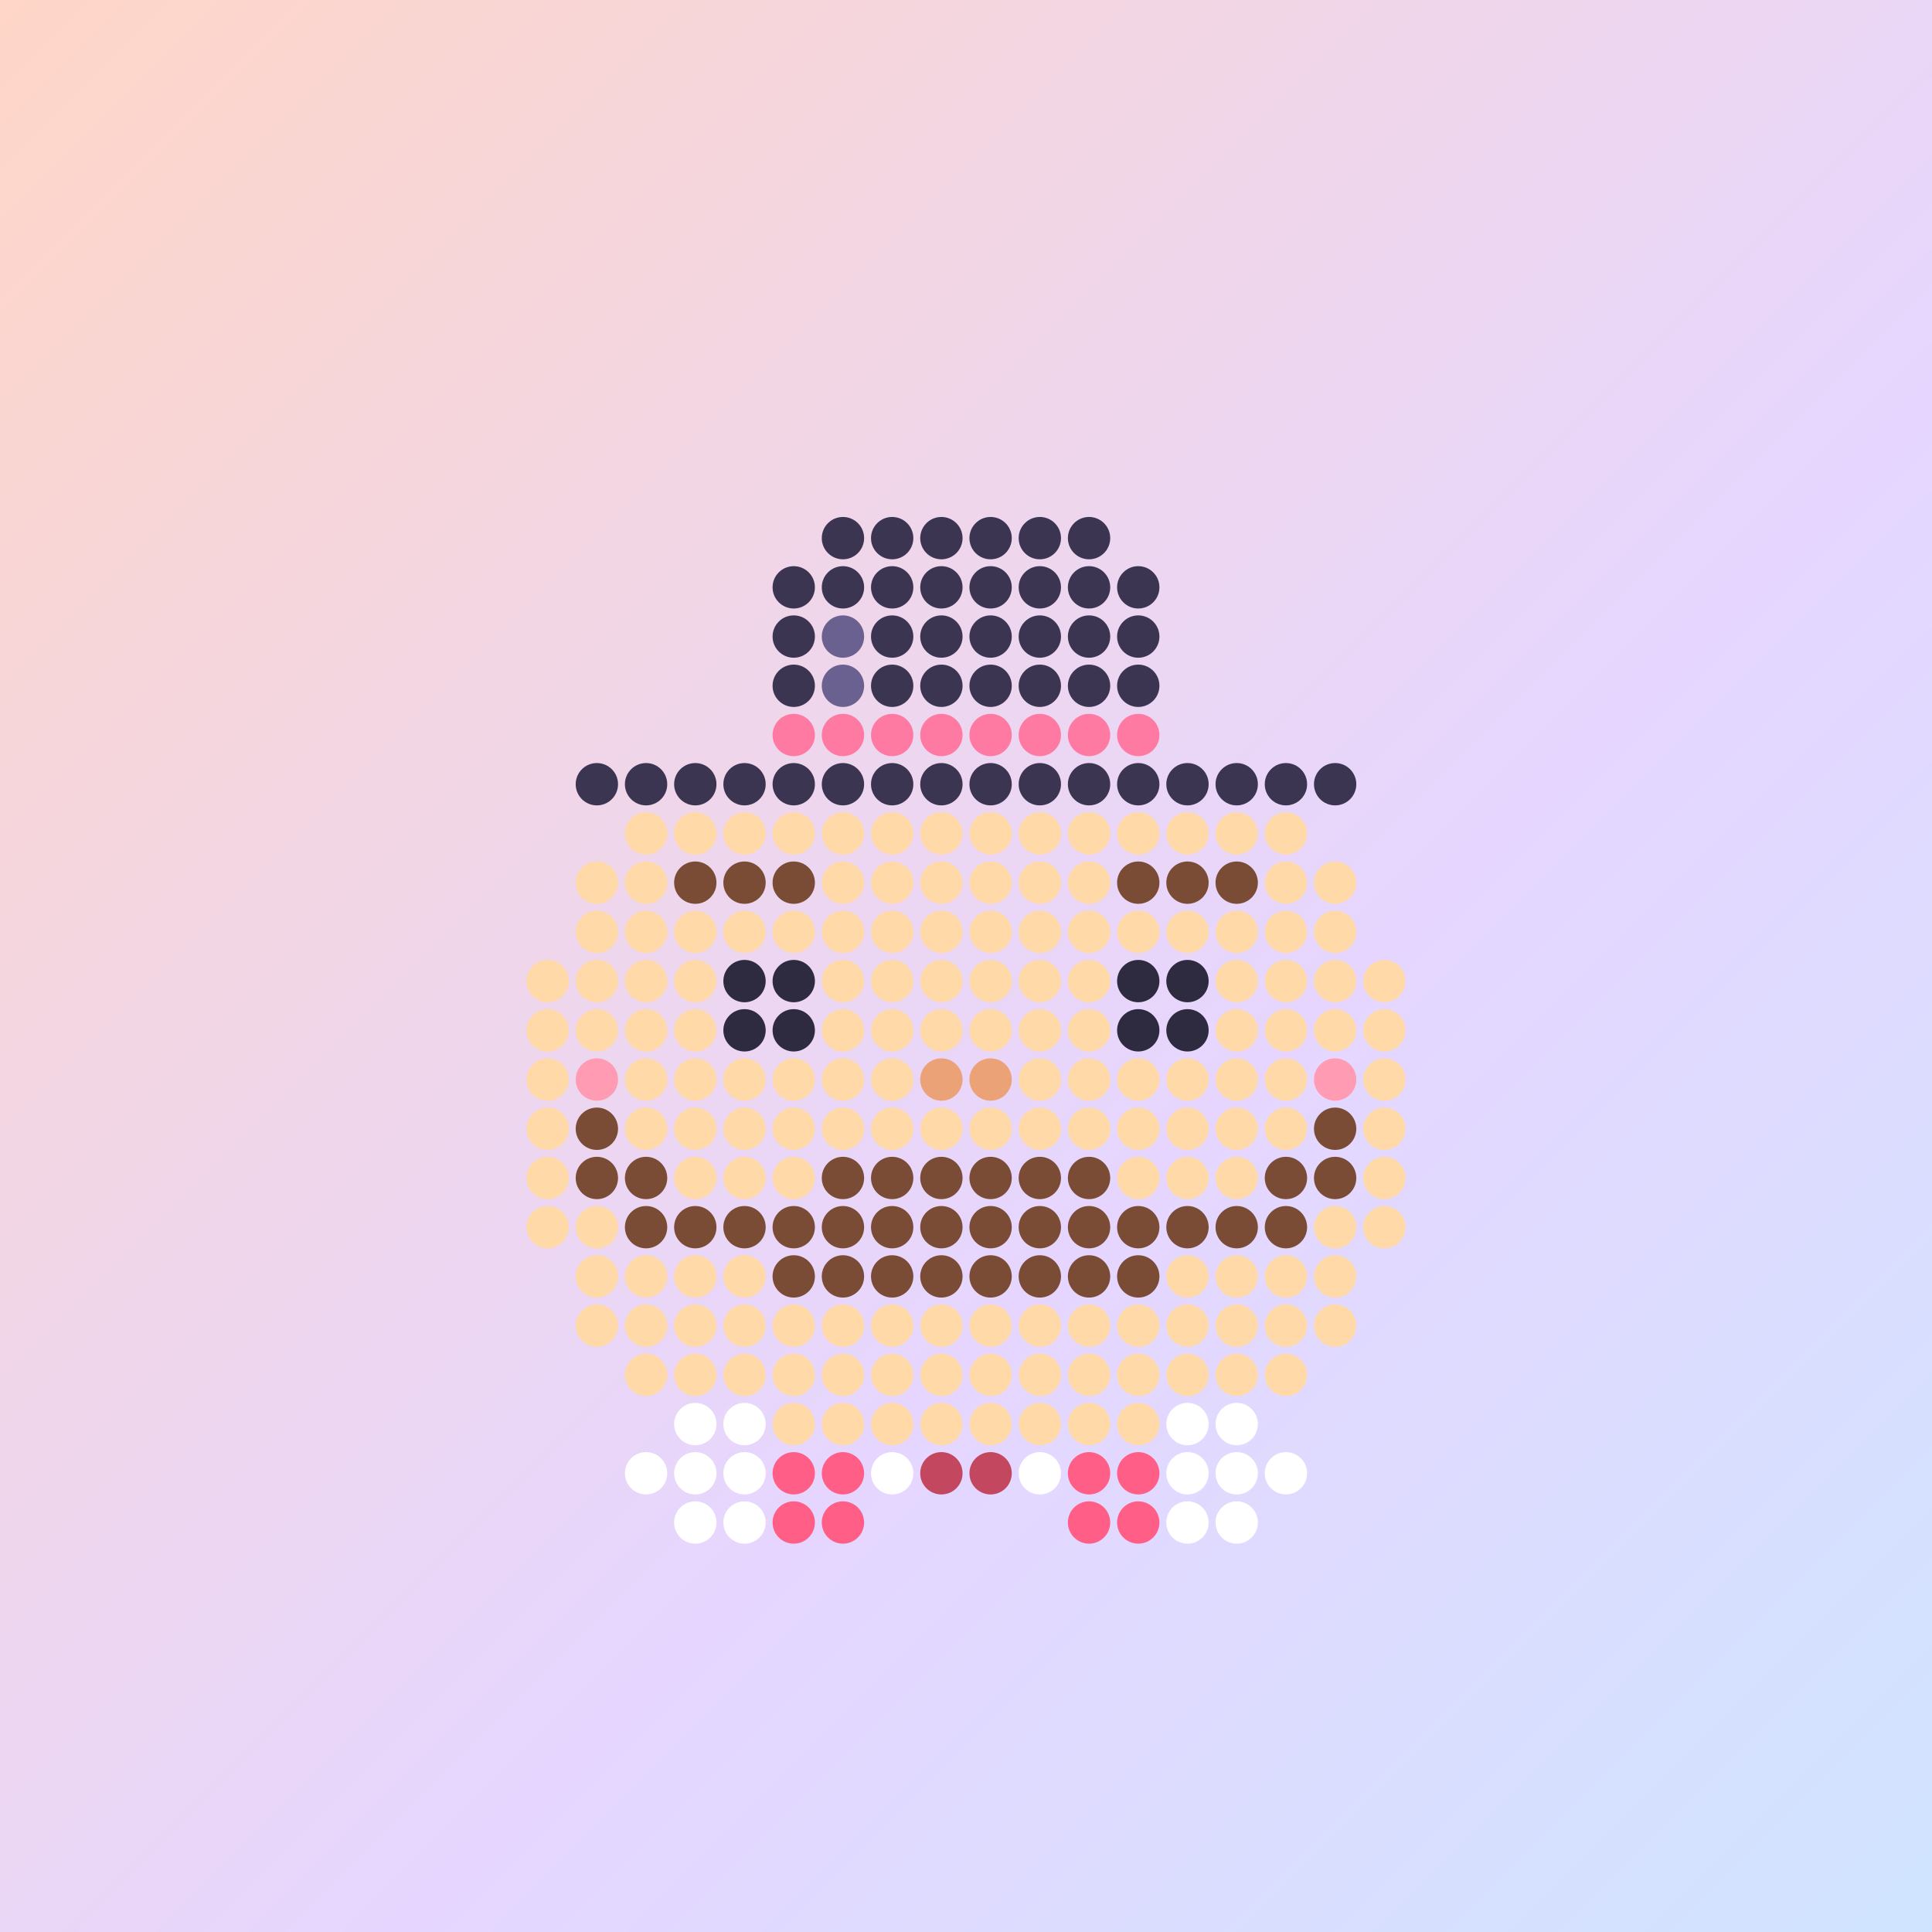
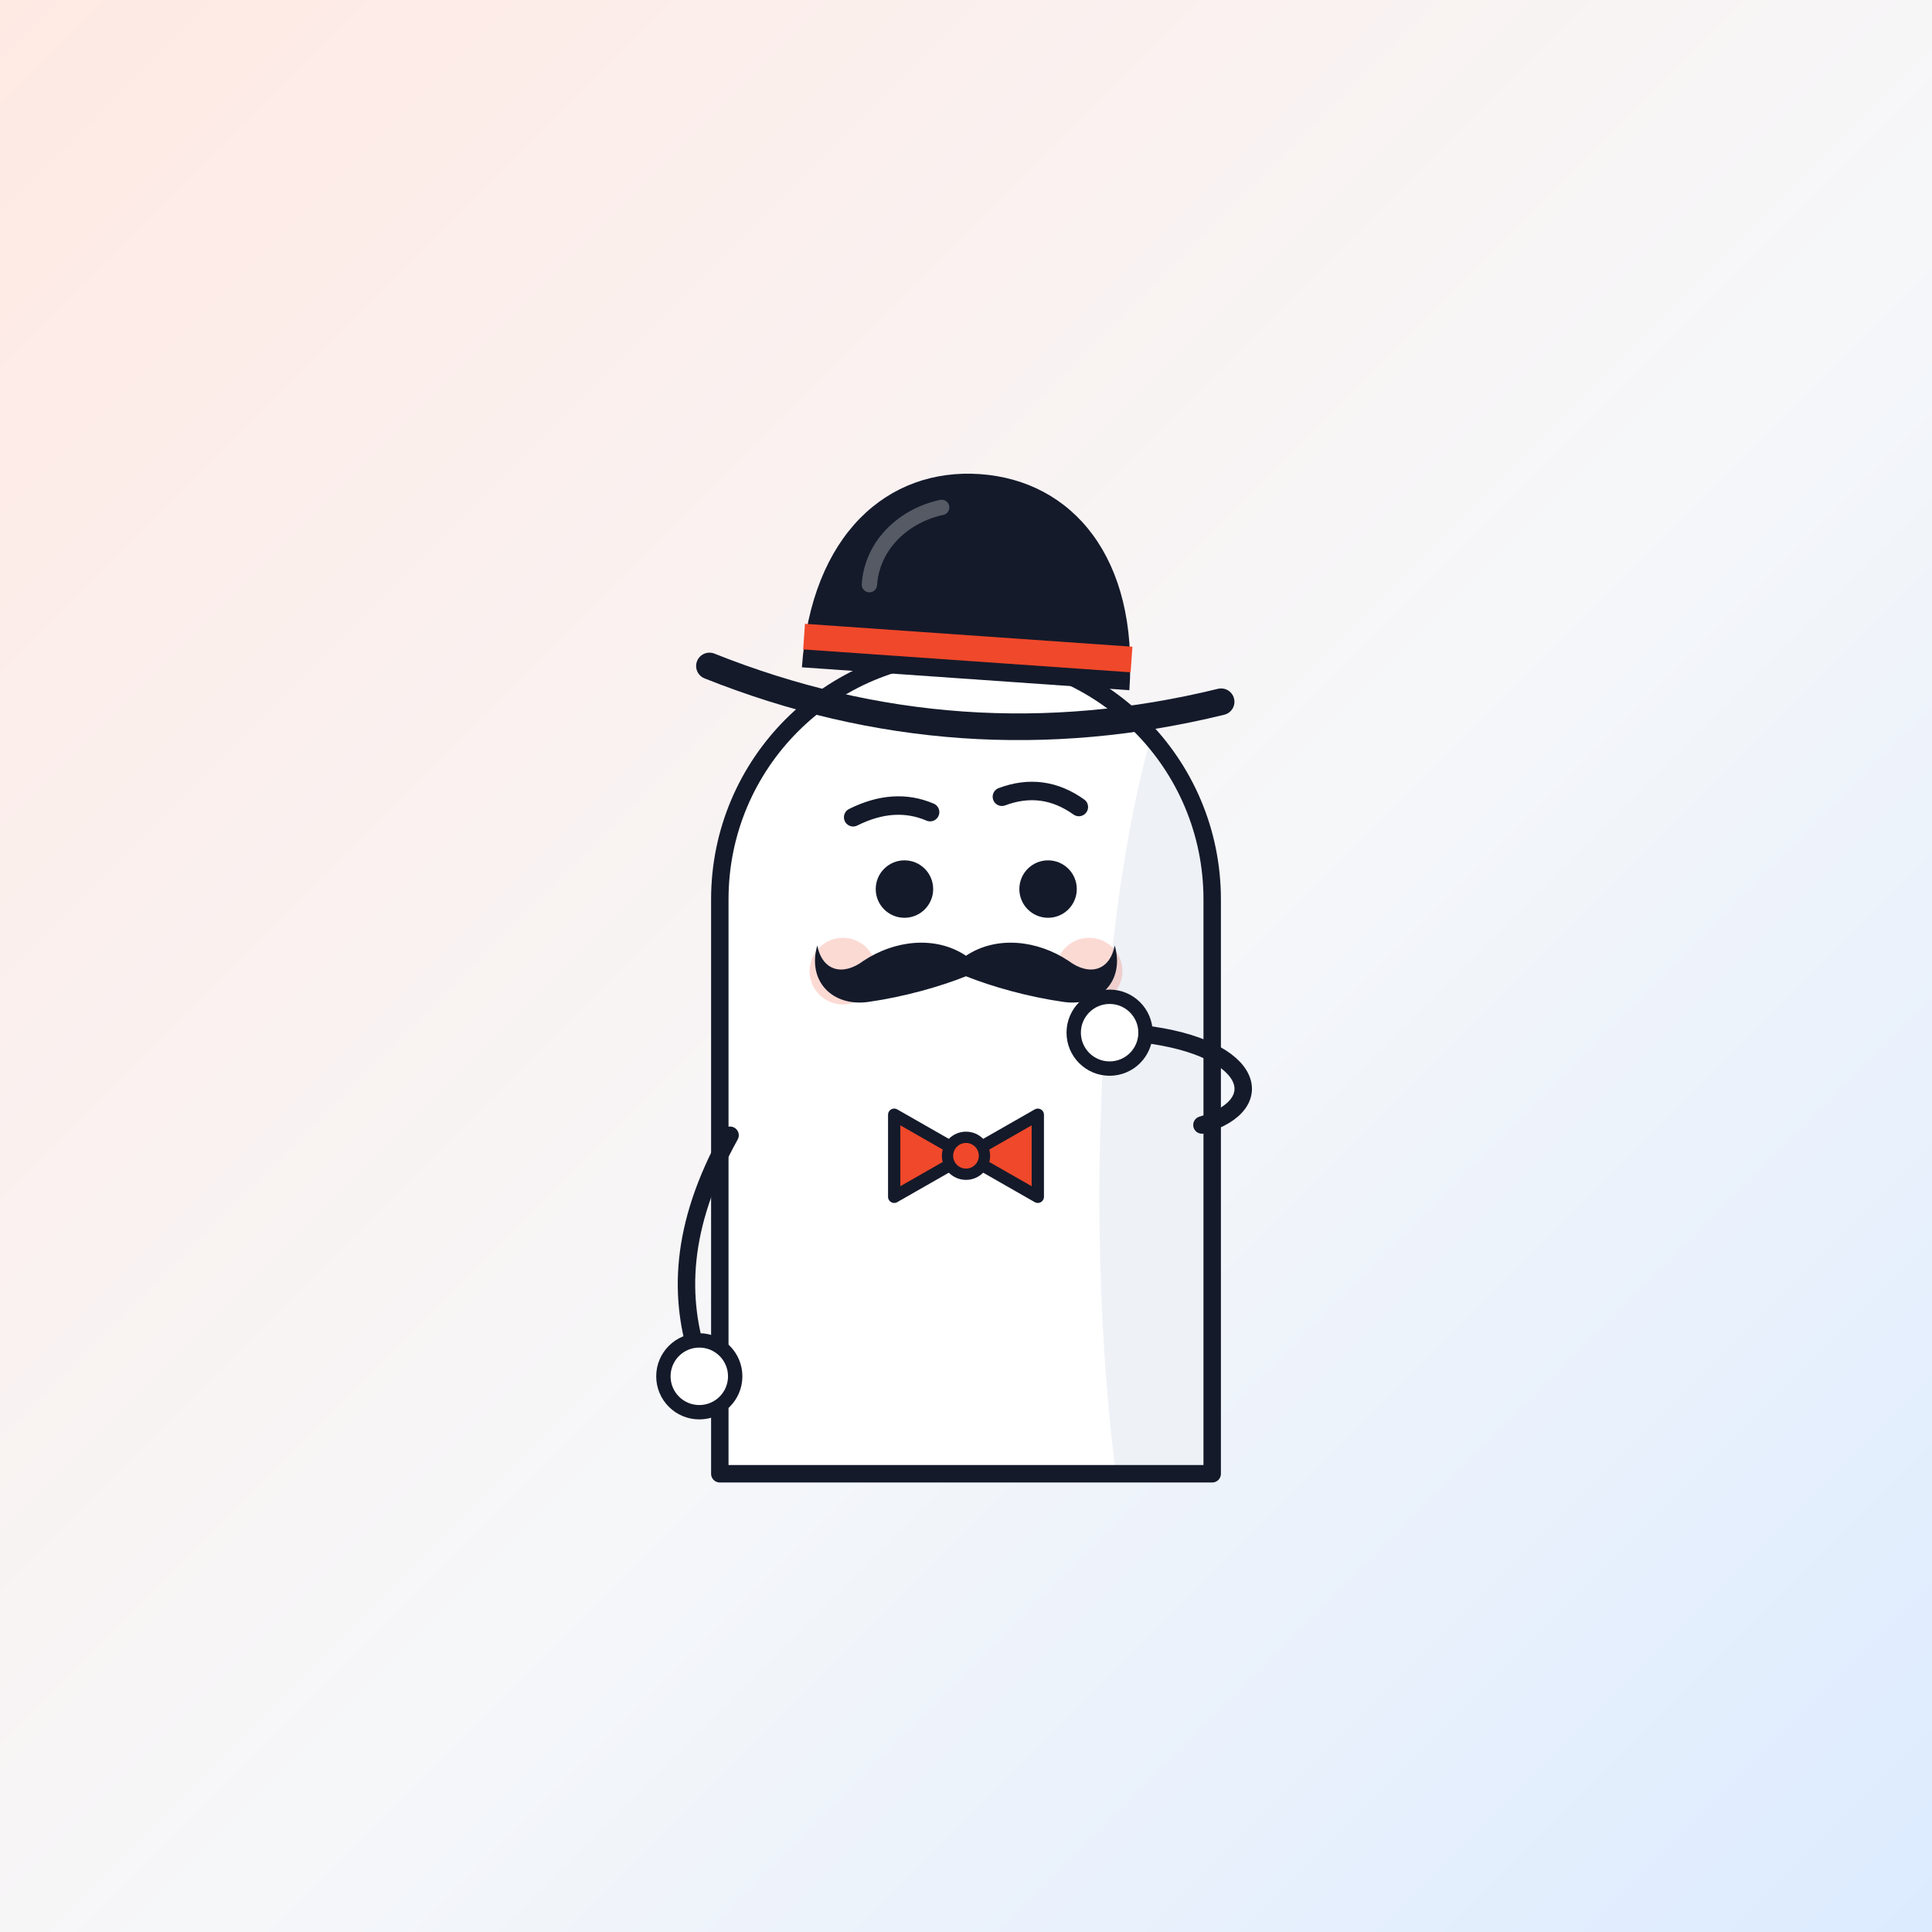
<svg xmlns="http://www.w3.org/2000/svg" viewBox="0 0 1024 1024">
  <defs>
    <linearGradient id="g" x1="0" y1="0" x2="1" y2="1">
-       <stop offset="0" stop-color="#ffd6c7" />
-       <stop offset=".6" stop-color="#e6d6ff" />
-       <stop offset="1" stop-color="#cfe4ff" />
+       <stop offset="0" stop-color="#FFE9E3" />
+       <stop offset=".55" stop-color="#F6F7F9" />
+       <stop offset="1" stop-color="#DCEBFF" />
    </linearGradient>
  </defs>
  <rect width="1024" height="1024" fill="url(#g)" />
-   <circle cx="446.78" cy="285.22" r="11.22" fill="#3b3552" />
-   <circle cx="472.87" cy="285.22" r="11.22" fill="#3b3552" />
-   <circle cx="498.96" cy="285.22" r="11.22" fill="#3b3552" />
-   <circle cx="525.04" cy="285.22" r="11.22" fill="#3b3552" />
-   <circle cx="551.13" cy="285.22" r="11.22" fill="#3b3552" />
-   <circle cx="577.22" cy="285.22" r="11.22" fill="#3b3552" />
-   <circle cx="420.70" cy="311.30" r="11.22" fill="#3b3552" />
-   <circle cx="446.78" cy="311.30" r="11.22" fill="#3b3552" />
-   <circle cx="472.87" cy="311.30" r="11.22" fill="#3b3552" />
-   <circle cx="498.96" cy="311.30" r="11.22" fill="#3b3552" />
-   <circle cx="525.04" cy="311.30" r="11.22" fill="#3b3552" />
-   <circle cx="551.13" cy="311.30" r="11.22" fill="#3b3552" />
-   <circle cx="577.22" cy="311.30" r="11.22" fill="#3b3552" />
-   <circle cx="603.30" cy="311.30" r="11.22" fill="#3b3552" />
-   <circle cx="420.70" cy="337.39" r="11.22" fill="#3b3552" />
-   <circle cx="446.78" cy="337.39" r="11.22" fill="#6a6190" />
-   <circle cx="472.87" cy="337.39" r="11.22" fill="#3b3552" />
-   <circle cx="498.96" cy="337.39" r="11.22" fill="#3b3552" />
-   <circle cx="525.04" cy="337.39" r="11.22" fill="#3b3552" />
-   <circle cx="551.13" cy="337.39" r="11.22" fill="#3b3552" />
-   <circle cx="577.22" cy="337.39" r="11.22" fill="#3b3552" />
-   <circle cx="603.30" cy="337.39" r="11.22" fill="#3b3552" />
-   <circle cx="420.70" cy="363.48" r="11.22" fill="#3b3552" />
-   <circle cx="446.78" cy="363.48" r="11.22" fill="#6a6190" />
-   <circle cx="472.87" cy="363.48" r="11.22" fill="#3b3552" />
-   <circle cx="498.96" cy="363.48" r="11.22" fill="#3b3552" />
-   <circle cx="525.04" cy="363.48" r="11.22" fill="#3b3552" />
-   <circle cx="551.13" cy="363.48" r="11.22" fill="#3b3552" />
-   <circle cx="577.22" cy="363.48" r="11.22" fill="#3b3552" />
-   <circle cx="603.30" cy="363.48" r="11.22" fill="#3b3552" />
-   <circle cx="420.70" cy="389.57" r="11.22" fill="#ff7aa2" />
-   <circle cx="446.78" cy="389.57" r="11.22" fill="#ff7aa2" />
-   <circle cx="472.87" cy="389.57" r="11.22" fill="#ff7aa2" />
-   <circle cx="498.96" cy="389.57" r="11.22" fill="#ff7aa2" />
-   <circle cx="525.04" cy="389.57" r="11.22" fill="#ff7aa2" />
-   <circle cx="551.13" cy="389.57" r="11.22" fill="#ff7aa2" />
-   <circle cx="577.22" cy="389.57" r="11.22" fill="#ff7aa2" />
-   <circle cx="603.30" cy="389.57" r="11.22" fill="#ff7aa2" />
-   <circle cx="316.35" cy="415.65" r="11.22" fill="#3b3552" />
-   <circle cx="342.43" cy="415.65" r="11.22" fill="#3b3552" />
-   <circle cx="368.52" cy="415.65" r="11.22" fill="#3b3552" />
-   <circle cx="394.61" cy="415.65" r="11.22" fill="#3b3552" />
-   <circle cx="420.70" cy="415.65" r="11.22" fill="#3b3552" />
-   <circle cx="446.78" cy="415.65" r="11.22" fill="#3b3552" />
-   <circle cx="472.87" cy="415.65" r="11.22" fill="#3b3552" />
-   <circle cx="498.96" cy="415.65" r="11.22" fill="#3b3552" />
-   <circle cx="525.04" cy="415.65" r="11.22" fill="#3b3552" />
-   <circle cx="551.13" cy="415.65" r="11.22" fill="#3b3552" />
-   <circle cx="577.22" cy="415.65" r="11.22" fill="#3b3552" />
-   <circle cx="603.30" cy="415.65" r="11.22" fill="#3b3552" />
-   <circle cx="629.39" cy="415.65" r="11.22" fill="#3b3552" />
-   <circle cx="655.48" cy="415.65" r="11.22" fill="#3b3552" />
-   <circle cx="681.57" cy="415.65" r="11.22" fill="#3b3552" />
-   <circle cx="707.65" cy="415.65" r="11.22" fill="#3b3552" />
-   <circle cx="342.43" cy="441.74" r="11.22" fill="#ffd9a8" />
-   <circle cx="368.52" cy="441.74" r="11.22" fill="#ffd9a8" />
-   <circle cx="394.61" cy="441.74" r="11.22" fill="#ffd9a8" />
-   <circle cx="420.70" cy="441.74" r="11.22" fill="#ffd9a8" />
-   <circle cx="446.78" cy="441.74" r="11.22" fill="#ffd9a8" />
-   <circle cx="472.87" cy="441.74" r="11.22" fill="#ffd9a8" />
-   <circle cx="498.96" cy="441.74" r="11.22" fill="#ffd9a8" />
-   <circle cx="525.04" cy="441.74" r="11.22" fill="#ffd9a8" />
-   <circle cx="551.13" cy="441.74" r="11.22" fill="#ffd9a8" />
-   <circle cx="577.22" cy="441.74" r="11.22" fill="#ffd9a8" />
-   <circle cx="603.30" cy="441.74" r="11.22" fill="#ffd9a8" />
-   <circle cx="629.39" cy="441.74" r="11.22" fill="#ffd9a8" />
-   <circle cx="655.48" cy="441.74" r="11.22" fill="#ffd9a8" />
-   <circle cx="681.57" cy="441.74" r="11.22" fill="#ffd9a8" />
-   <circle cx="316.35" cy="467.83" r="11.22" fill="#ffd9a8" />
-   <circle cx="342.43" cy="467.83" r="11.22" fill="#ffd9a8" />
-   <circle cx="368.52" cy="467.83" r="11.22" fill="#7a4b35" />
-   <circle cx="394.61" cy="467.83" r="11.22" fill="#7a4b35" />
-   <circle cx="420.70" cy="467.83" r="11.22" fill="#7a4b35" />
-   <circle cx="446.78" cy="467.83" r="11.22" fill="#ffd9a8" />
-   <circle cx="472.87" cy="467.83" r="11.22" fill="#ffd9a8" />
-   <circle cx="498.96" cy="467.83" r="11.22" fill="#ffd9a8" />
-   <circle cx="525.04" cy="467.83" r="11.22" fill="#ffd9a8" />
-   <circle cx="551.13" cy="467.83" r="11.22" fill="#ffd9a8" />
-   <circle cx="577.22" cy="467.83" r="11.22" fill="#ffd9a8" />
-   <circle cx="603.30" cy="467.83" r="11.22" fill="#7a4b35" />
-   <circle cx="629.39" cy="467.83" r="11.22" fill="#7a4b35" />
-   <circle cx="655.48" cy="467.83" r="11.22" fill="#7a4b35" />
-   <circle cx="681.57" cy="467.83" r="11.22" fill="#ffd9a8" />
-   <circle cx="707.65" cy="467.83" r="11.22" fill="#ffd9a8" />
-   <circle cx="316.35" cy="493.91" r="11.22" fill="#ffd9a8" />
-   <circle cx="342.43" cy="493.91" r="11.22" fill="#ffd9a8" />
-   <circle cx="368.52" cy="493.91" r="11.22" fill="#ffd9a8" />
-   <circle cx="394.61" cy="493.91" r="11.22" fill="#ffd9a8" />
-   <circle cx="420.70" cy="493.91" r="11.22" fill="#ffd9a8" />
-   <circle cx="446.78" cy="493.91" r="11.22" fill="#ffd9a8" />
-   <circle cx="472.87" cy="493.91" r="11.22" fill="#ffd9a8" />
-   <circle cx="498.96" cy="493.91" r="11.22" fill="#ffd9a8" />
-   <circle cx="525.04" cy="493.91" r="11.22" fill="#ffd9a8" />
-   <circle cx="551.13" cy="493.91" r="11.22" fill="#ffd9a8" />
-   <circle cx="577.22" cy="493.91" r="11.22" fill="#ffd9a8" />
-   <circle cx="603.30" cy="493.91" r="11.22" fill="#ffd9a8" />
-   <circle cx="629.39" cy="493.91" r="11.22" fill="#ffd9a8" />
-   <circle cx="655.48" cy="493.91" r="11.22" fill="#ffd9a8" />
-   <circle cx="681.57" cy="493.91" r="11.22" fill="#ffd9a8" />
-   <circle cx="707.65" cy="493.91" r="11.22" fill="#ffd9a8" />
-   <circle cx="290.26" cy="520.00" r="11.22" fill="#ffd9a8" />
-   <circle cx="316.35" cy="520.00" r="11.22" fill="#ffd9a8" />
-   <circle cx="342.43" cy="520.00" r="11.22" fill="#ffd9a8" />
-   <circle cx="368.52" cy="520.00" r="11.22" fill="#ffd9a8" />
-   <circle cx="394.61" cy="520.00" r="11.22" fill="#2e2a40" />
-   <circle cx="420.70" cy="520.00" r="11.22" fill="#2e2a40" />
-   <circle cx="446.78" cy="520.00" r="11.22" fill="#ffd9a8" />
-   <circle cx="472.87" cy="520.00" r="11.22" fill="#ffd9a8" />
-   <circle cx="498.96" cy="520.00" r="11.22" fill="#ffd9a8" />
-   <circle cx="525.04" cy="520.00" r="11.22" fill="#ffd9a8" />
-   <circle cx="551.13" cy="520.00" r="11.22" fill="#ffd9a8" />
-   <circle cx="577.22" cy="520.00" r="11.22" fill="#ffd9a8" />
-   <circle cx="603.30" cy="520.00" r="11.22" fill="#2e2a40" />
-   <circle cx="629.39" cy="520.00" r="11.22" fill="#2e2a40" />
-   <circle cx="655.48" cy="520.00" r="11.22" fill="#ffd9a8" />
-   <circle cx="681.57" cy="520.00" r="11.22" fill="#ffd9a8" />
-   <circle cx="707.65" cy="520.00" r="11.22" fill="#ffd9a8" />
-   <circle cx="733.74" cy="520.00" r="11.22" fill="#ffd9a8" />
-   <circle cx="290.26" cy="546.09" r="11.22" fill="#ffd9a8" />
-   <circle cx="316.35" cy="546.09" r="11.22" fill="#ffd9a8" />
-   <circle cx="342.43" cy="546.09" r="11.22" fill="#ffd9a8" />
-   <circle cx="368.52" cy="546.09" r="11.22" fill="#ffd9a8" />
-   <circle cx="394.61" cy="546.09" r="11.22" fill="#2e2a40" />
-   <circle cx="420.70" cy="546.09" r="11.22" fill="#2e2a40" />
-   <circle cx="446.78" cy="546.09" r="11.22" fill="#ffd9a8" />
-   <circle cx="472.87" cy="546.09" r="11.22" fill="#ffd9a8" />
-   <circle cx="498.96" cy="546.09" r="11.22" fill="#ffd9a8" />
-   <circle cx="525.04" cy="546.09" r="11.22" fill="#ffd9a8" />
-   <circle cx="551.13" cy="546.09" r="11.22" fill="#ffd9a8" />
-   <circle cx="577.22" cy="546.09" r="11.22" fill="#ffd9a8" />
-   <circle cx="603.30" cy="546.09" r="11.22" fill="#2e2a40" />
-   <circle cx="629.39" cy="546.09" r="11.22" fill="#2e2a40" />
-   <circle cx="655.48" cy="546.09" r="11.22" fill="#ffd9a8" />
-   <circle cx="681.57" cy="546.09" r="11.22" fill="#ffd9a8" />
-   <circle cx="707.65" cy="546.09" r="11.22" fill="#ffd9a8" />
-   <circle cx="733.74" cy="546.09" r="11.22" fill="#ffd9a8" />
-   <circle cx="290.26" cy="572.17" r="11.22" fill="#ffd9a8" />
-   <circle cx="316.35" cy="572.17" r="11.22" fill="#ff9bb3" />
-   <circle cx="342.43" cy="572.17" r="11.22" fill="#ffd9a8" />
-   <circle cx="368.52" cy="572.17" r="11.22" fill="#ffd9a8" />
-   <circle cx="394.61" cy="572.17" r="11.22" fill="#ffd9a8" />
-   <circle cx="420.70" cy="572.17" r="11.22" fill="#ffd9a8" />
-   <circle cx="446.78" cy="572.17" r="11.22" fill="#ffd9a8" />
-   <circle cx="472.87" cy="572.17" r="11.22" fill="#ffd9a8" />
-   <circle cx="498.96" cy="572.17" r="11.22" fill="#eba277" />
-   <circle cx="525.04" cy="572.17" r="11.22" fill="#eba277" />
-   <circle cx="551.13" cy="572.17" r="11.22" fill="#ffd9a8" />
-   <circle cx="577.22" cy="572.17" r="11.22" fill="#ffd9a8" />
-   <circle cx="603.30" cy="572.17" r="11.22" fill="#ffd9a8" />
-   <circle cx="629.39" cy="572.17" r="11.22" fill="#ffd9a8" />
-   <circle cx="655.48" cy="572.17" r="11.22" fill="#ffd9a8" />
-   <circle cx="681.57" cy="572.17" r="11.22" fill="#ffd9a8" />
-   <circle cx="707.65" cy="572.17" r="11.22" fill="#ff9bb3" />
-   <circle cx="733.74" cy="572.17" r="11.22" fill="#ffd9a8" />
-   <circle cx="290.26" cy="598.26" r="11.22" fill="#ffd9a8" />
-   <circle cx="316.35" cy="598.26" r="11.22" fill="#7a4b35" />
-   <circle cx="342.43" cy="598.26" r="11.22" fill="#ffd9a8" />
-   <circle cx="368.52" cy="598.26" r="11.22" fill="#ffd9a8" />
-   <circle cx="394.61" cy="598.26" r="11.22" fill="#ffd9a8" />
-   <circle cx="420.70" cy="598.26" r="11.22" fill="#ffd9a8" />
-   <circle cx="446.78" cy="598.26" r="11.22" fill="#ffd9a8" />
-   <circle cx="472.87" cy="598.26" r="11.22" fill="#ffd9a8" />
-   <circle cx="498.96" cy="598.26" r="11.22" fill="#ffd9a8" />
-   <circle cx="525.04" cy="598.26" r="11.22" fill="#ffd9a8" />
-   <circle cx="551.13" cy="598.26" r="11.22" fill="#ffd9a8" />
-   <circle cx="577.22" cy="598.26" r="11.22" fill="#ffd9a8" />
-   <circle cx="603.30" cy="598.26" r="11.22" fill="#ffd9a8" />
-   <circle cx="629.39" cy="598.26" r="11.22" fill="#ffd9a8" />
-   <circle cx="655.48" cy="598.26" r="11.22" fill="#ffd9a8" />
-   <circle cx="681.57" cy="598.26" r="11.22" fill="#ffd9a8" />
-   <circle cx="707.65" cy="598.26" r="11.22" fill="#7a4b35" />
-   <circle cx="733.74" cy="598.26" r="11.22" fill="#ffd9a8" />
-   <circle cx="290.26" cy="624.35" r="11.22" fill="#ffd9a8" />
-   <circle cx="316.35" cy="624.35" r="11.22" fill="#7a4b35" />
-   <circle cx="342.43" cy="624.35" r="11.22" fill="#7a4b35" />
-   <circle cx="368.52" cy="624.35" r="11.22" fill="#ffd9a8" />
-   <circle cx="394.61" cy="624.35" r="11.22" fill="#ffd9a8" />
-   <circle cx="420.70" cy="624.35" r="11.22" fill="#ffd9a8" />
-   <circle cx="446.78" cy="624.35" r="11.22" fill="#7a4b35" />
-   <circle cx="472.87" cy="624.35" r="11.22" fill="#7a4b35" />
-   <circle cx="498.96" cy="624.35" r="11.22" fill="#7a4b35" />
-   <circle cx="525.04" cy="624.35" r="11.22" fill="#7a4b35" />
-   <circle cx="551.13" cy="624.35" r="11.22" fill="#7a4b35" />
-   <circle cx="577.22" cy="624.35" r="11.22" fill="#7a4b35" />
-   <circle cx="603.30" cy="624.35" r="11.22" fill="#ffd9a8" />
-   <circle cx="629.39" cy="624.35" r="11.22" fill="#ffd9a8" />
-   <circle cx="655.48" cy="624.35" r="11.22" fill="#ffd9a8" />
-   <circle cx="681.57" cy="624.35" r="11.22" fill="#7a4b35" />
-   <circle cx="707.65" cy="624.35" r="11.22" fill="#7a4b35" />
-   <circle cx="733.74" cy="624.35" r="11.22" fill="#ffd9a8" />
-   <circle cx="290.26" cy="650.43" r="11.22" fill="#ffd9a8" />
-   <circle cx="316.35" cy="650.43" r="11.22" fill="#ffd9a8" />
-   <circle cx="342.43" cy="650.43" r="11.22" fill="#7a4b35" />
-   <circle cx="368.52" cy="650.43" r="11.22" fill="#7a4b35" />
-   <circle cx="394.61" cy="650.43" r="11.22" fill="#7a4b35" />
-   <circle cx="420.70" cy="650.43" r="11.22" fill="#7a4b35" />
-   <circle cx="446.78" cy="650.43" r="11.22" fill="#7a4b35" />
-   <circle cx="472.87" cy="650.43" r="11.22" fill="#7a4b35" />
-   <circle cx="498.96" cy="650.43" r="11.22" fill="#7a4b35" />
-   <circle cx="525.04" cy="650.43" r="11.22" fill="#7a4b35" />
-   <circle cx="551.13" cy="650.43" r="11.22" fill="#7a4b35" />
-   <circle cx="577.22" cy="650.43" r="11.22" fill="#7a4b35" />
-   <circle cx="603.30" cy="650.43" r="11.22" fill="#7a4b35" />
-   <circle cx="629.39" cy="650.43" r="11.22" fill="#7a4b35" />
-   <circle cx="655.48" cy="650.43" r="11.22" fill="#7a4b35" />
-   <circle cx="681.57" cy="650.43" r="11.22" fill="#7a4b35" />
-   <circle cx="707.65" cy="650.43" r="11.22" fill="#ffd9a8" />
-   <circle cx="733.74" cy="650.43" r="11.22" fill="#ffd9a8" />
-   <circle cx="316.35" cy="676.52" r="11.22" fill="#ffd9a8" />
-   <circle cx="342.43" cy="676.52" r="11.22" fill="#ffd9a8" />
-   <circle cx="368.52" cy="676.52" r="11.22" fill="#ffd9a8" />
-   <circle cx="394.61" cy="676.52" r="11.22" fill="#ffd9a8" />
-   <circle cx="420.70" cy="676.52" r="11.22" fill="#7a4b35" />
-   <circle cx="446.78" cy="676.52" r="11.22" fill="#7a4b35" />
-   <circle cx="472.87" cy="676.52" r="11.22" fill="#7a4b35" />
-   <circle cx="498.96" cy="676.52" r="11.22" fill="#7a4b35" />
-   <circle cx="525.04" cy="676.52" r="11.22" fill="#7a4b35" />
-   <circle cx="551.13" cy="676.52" r="11.22" fill="#7a4b35" />
-   <circle cx="577.22" cy="676.52" r="11.22" fill="#7a4b35" />
-   <circle cx="603.30" cy="676.52" r="11.22" fill="#7a4b35" />
-   <circle cx="629.39" cy="676.52" r="11.22" fill="#ffd9a8" />
-   <circle cx="655.48" cy="676.52" r="11.22" fill="#ffd9a8" />
-   <circle cx="681.57" cy="676.52" r="11.22" fill="#ffd9a8" />
-   <circle cx="707.65" cy="676.52" r="11.22" fill="#ffd9a8" />
-   <circle cx="316.35" cy="702.61" r="11.22" fill="#ffd9a8" />
-   <circle cx="342.43" cy="702.61" r="11.22" fill="#ffd9a8" />
-   <circle cx="368.52" cy="702.61" r="11.22" fill="#ffd9a8" />
-   <circle cx="394.61" cy="702.61" r="11.22" fill="#ffd9a8" />
-   <circle cx="420.70" cy="702.61" r="11.22" fill="#ffd9a8" />
-   <circle cx="446.78" cy="702.61" r="11.22" fill="#ffd9a8" />
-   <circle cx="472.87" cy="702.61" r="11.22" fill="#ffd9a8" />
-   <circle cx="498.96" cy="702.61" r="11.22" fill="#ffd9a8" />
-   <circle cx="525.04" cy="702.61" r="11.22" fill="#ffd9a8" />
-   <circle cx="551.13" cy="702.61" r="11.22" fill="#ffd9a8" />
-   <circle cx="577.22" cy="702.61" r="11.22" fill="#ffd9a8" />
-   <circle cx="603.30" cy="702.61" r="11.22" fill="#ffd9a8" />
-   <circle cx="629.39" cy="702.61" r="11.22" fill="#ffd9a8" />
-   <circle cx="655.48" cy="702.61" r="11.22" fill="#ffd9a8" />
-   <circle cx="681.57" cy="702.61" r="11.22" fill="#ffd9a8" />
-   <circle cx="707.65" cy="702.61" r="11.22" fill="#ffd9a8" />
-   <circle cx="342.43" cy="728.70" r="11.22" fill="#ffd9a8" />
-   <circle cx="368.52" cy="728.70" r="11.22" fill="#ffd9a8" />
-   <circle cx="394.61" cy="728.70" r="11.22" fill="#ffd9a8" />
-   <circle cx="420.70" cy="728.70" r="11.22" fill="#ffd9a8" />
-   <circle cx="446.78" cy="728.70" r="11.22" fill="#ffd9a8" />
-   <circle cx="472.87" cy="728.70" r="11.22" fill="#ffd9a8" />
-   <circle cx="498.96" cy="728.70" r="11.22" fill="#ffd9a8" />
-   <circle cx="525.04" cy="728.70" r="11.22" fill="#ffd9a8" />
-   <circle cx="551.13" cy="728.70" r="11.22" fill="#ffd9a8" />
-   <circle cx="577.22" cy="728.70" r="11.22" fill="#ffd9a8" />
-   <circle cx="603.30" cy="728.70" r="11.22" fill="#ffd9a8" />
-   <circle cx="629.39" cy="728.70" r="11.22" fill="#ffd9a8" />
-   <circle cx="655.48" cy="728.70" r="11.22" fill="#ffd9a8" />
-   <circle cx="681.57" cy="728.70" r="11.22" fill="#ffd9a8" />
-   <circle cx="368.52" cy="754.78" r="11.22" fill="#ffffff" />
-   <circle cx="394.61" cy="754.78" r="11.22" fill="#ffffff" />
-   <circle cx="420.70" cy="754.78" r="11.22" fill="#ffd9a8" />
-   <circle cx="446.78" cy="754.78" r="11.22" fill="#ffd9a8" />
-   <circle cx="472.87" cy="754.78" r="11.22" fill="#ffd9a8" />
-   <circle cx="498.96" cy="754.78" r="11.22" fill="#ffd9a8" />
-   <circle cx="525.04" cy="754.78" r="11.22" fill="#ffd9a8" />
-   <circle cx="551.13" cy="754.78" r="11.22" fill="#ffd9a8" />
-   <circle cx="577.22" cy="754.78" r="11.22" fill="#ffd9a8" />
-   <circle cx="603.30" cy="754.78" r="11.22" fill="#ffd9a8" />
-   <circle cx="629.39" cy="754.78" r="11.22" fill="#ffffff" />
-   <circle cx="655.48" cy="754.78" r="11.22" fill="#ffffff" />
-   <circle cx="342.43" cy="780.87" r="11.22" fill="#ffffff" />
-   <circle cx="368.52" cy="780.87" r="11.22" fill="#ffffff" />
-   <circle cx="394.61" cy="780.87" r="11.22" fill="#ffffff" />
-   <circle cx="420.70" cy="780.87" r="11.22" fill="#ff5f87" />
-   <circle cx="446.78" cy="780.87" r="11.22" fill="#ff5f87" />
-   <circle cx="472.87" cy="780.87" r="11.22" fill="#ffffff" />
-   <circle cx="498.96" cy="780.87" r="11.22" fill="#c2475f" />
-   <circle cx="525.04" cy="780.87" r="11.22" fill="#c2475f" />
-   <circle cx="551.13" cy="780.87" r="11.22" fill="#ffffff" />
-   <circle cx="577.22" cy="780.87" r="11.22" fill="#ff5f87" />
-   <circle cx="603.30" cy="780.87" r="11.22" fill="#ff5f87" />
-   <circle cx="629.39" cy="780.87" r="11.22" fill="#ffffff" />
-   <circle cx="655.48" cy="780.87" r="11.22" fill="#ffffff" />
-   <circle cx="681.57" cy="780.87" r="11.22" fill="#ffffff" />
-   <circle cx="368.52" cy="806.96" r="11.22" fill="#ffffff" />
-   <circle cx="394.61" cy="806.96" r="11.22" fill="#ffffff" />
-   <circle cx="420.70" cy="806.96" r="11.22" fill="#ff5f87" />
-   <circle cx="446.78" cy="806.96" r="11.22" fill="#ff5f87" />
-   <circle cx="577.22" cy="806.96" r="11.22" fill="#ff5f87" />
-   <circle cx="603.30" cy="806.96" r="11.22" fill="#ff5f87" />
-   <circle cx="629.39" cy="806.96" r="11.22" fill="#ffffff" />
-   <circle cx="655.48" cy="806.96" r="11.22" fill="#ffffff" />
+   <svg x="316" y="232" width="392" height="560" viewBox="28 30 144 206">
+     <defs>
+       <clipPath id="ch2c">
+         <path d="M52 232V120a48 48 0 0 1 96 0V232Z" />
+       </clipPath>
+     </defs>
+     <g class="body">
+       <path d="M52 232V120a48 48 0 0 1 96 0V232Z" fill="#fff" />
+       <g clip-path="url(#ch2c)">
+         <ellipse cx="156" cy="178" rx="30" ry="120" fill="#EEF1F6" />
+       </g>
+       <path d="M52 232V120a48 48 0 0 1 96 0V232Z" fill="none" stroke="#141A2A" stroke-width="3.4" stroke-linejoin="round" />
+       <circle cx="76" cy="134" r="6.5" fill="#F0482A" opacity=".2" />
+       <circle cx="124" cy="134" r="6.5" fill="#F0482A" opacity=".2" />
+       <g class="eyes">
+         <circle cx="88" cy="118" r="5.6" fill="#141A2A" />
+         <circle cx="116" cy="118" r="5.6" fill="#141A2A" />
+       </g>
+       <path d="M78 104q8 -4 15 -1M107 100q8 -3 15 2" stroke="#141A2A" stroke-width="3.6" fill="none" stroke-linecap="round" />
+       <path d="M100 131C94 127 86 128 80 132C76 135 72 134 71 129C69 136 74 141 81 140C88 139 95 137 100 135C105 137 112 139 119 140C126 141 131 136 129 129C128 134 124 135 120 132C114 128 106 127 100 131Z" fill="#141A2A" />
+       <path d="M100 170L86 162V178ZM100 170L114 162V178Z" fill="#F0482A" stroke="#141A2A" stroke-width="2.4" stroke-linejoin="round" />
+       <circle cx="100" cy="170" r="3.6" fill="#F0482A" stroke="#141A2A" stroke-width="2.2" />
+       <path d="M54 166C44 184 44 198 48 210" stroke="#141A2A" stroke-width="3.4" fill="none" stroke-linecap="round" />
+       <circle cx="48" cy="213" r="7" fill="#fff" stroke="#141A2A" stroke-width="2.8" />
+       <path d="M146 164C160 160 156 148 132 146" stroke="#141A2A" stroke-width="3.4" fill="none" stroke-linecap="round" />
+       <circle cx="128" cy="146" r="7" fill="#fff" stroke="#141A2A" stroke-width="2.8" />
+       <g class="hat">
+         <g transform="rotate(4 100 76)">
+           <path d="M68 77C68 51 82 37 100 37C118 37 132 51 132 77Z" fill="#141A2A" />
+           <path d="M68 71H132" stroke="#F0482A" stroke-width="5" />
+           <path d="M50 78Q100 94 150 78" stroke="#141A2A" stroke-width="5.2" fill="none" stroke-linecap="round" />
+           <path d="M80 60C80 52 86 46 93 44" stroke="rgba(255,255,255,.28)" stroke-width="3" fill="none" stroke-linecap="round" />
+         </g>
+       </g>
+     </g>
+   </svg>
</svg>
